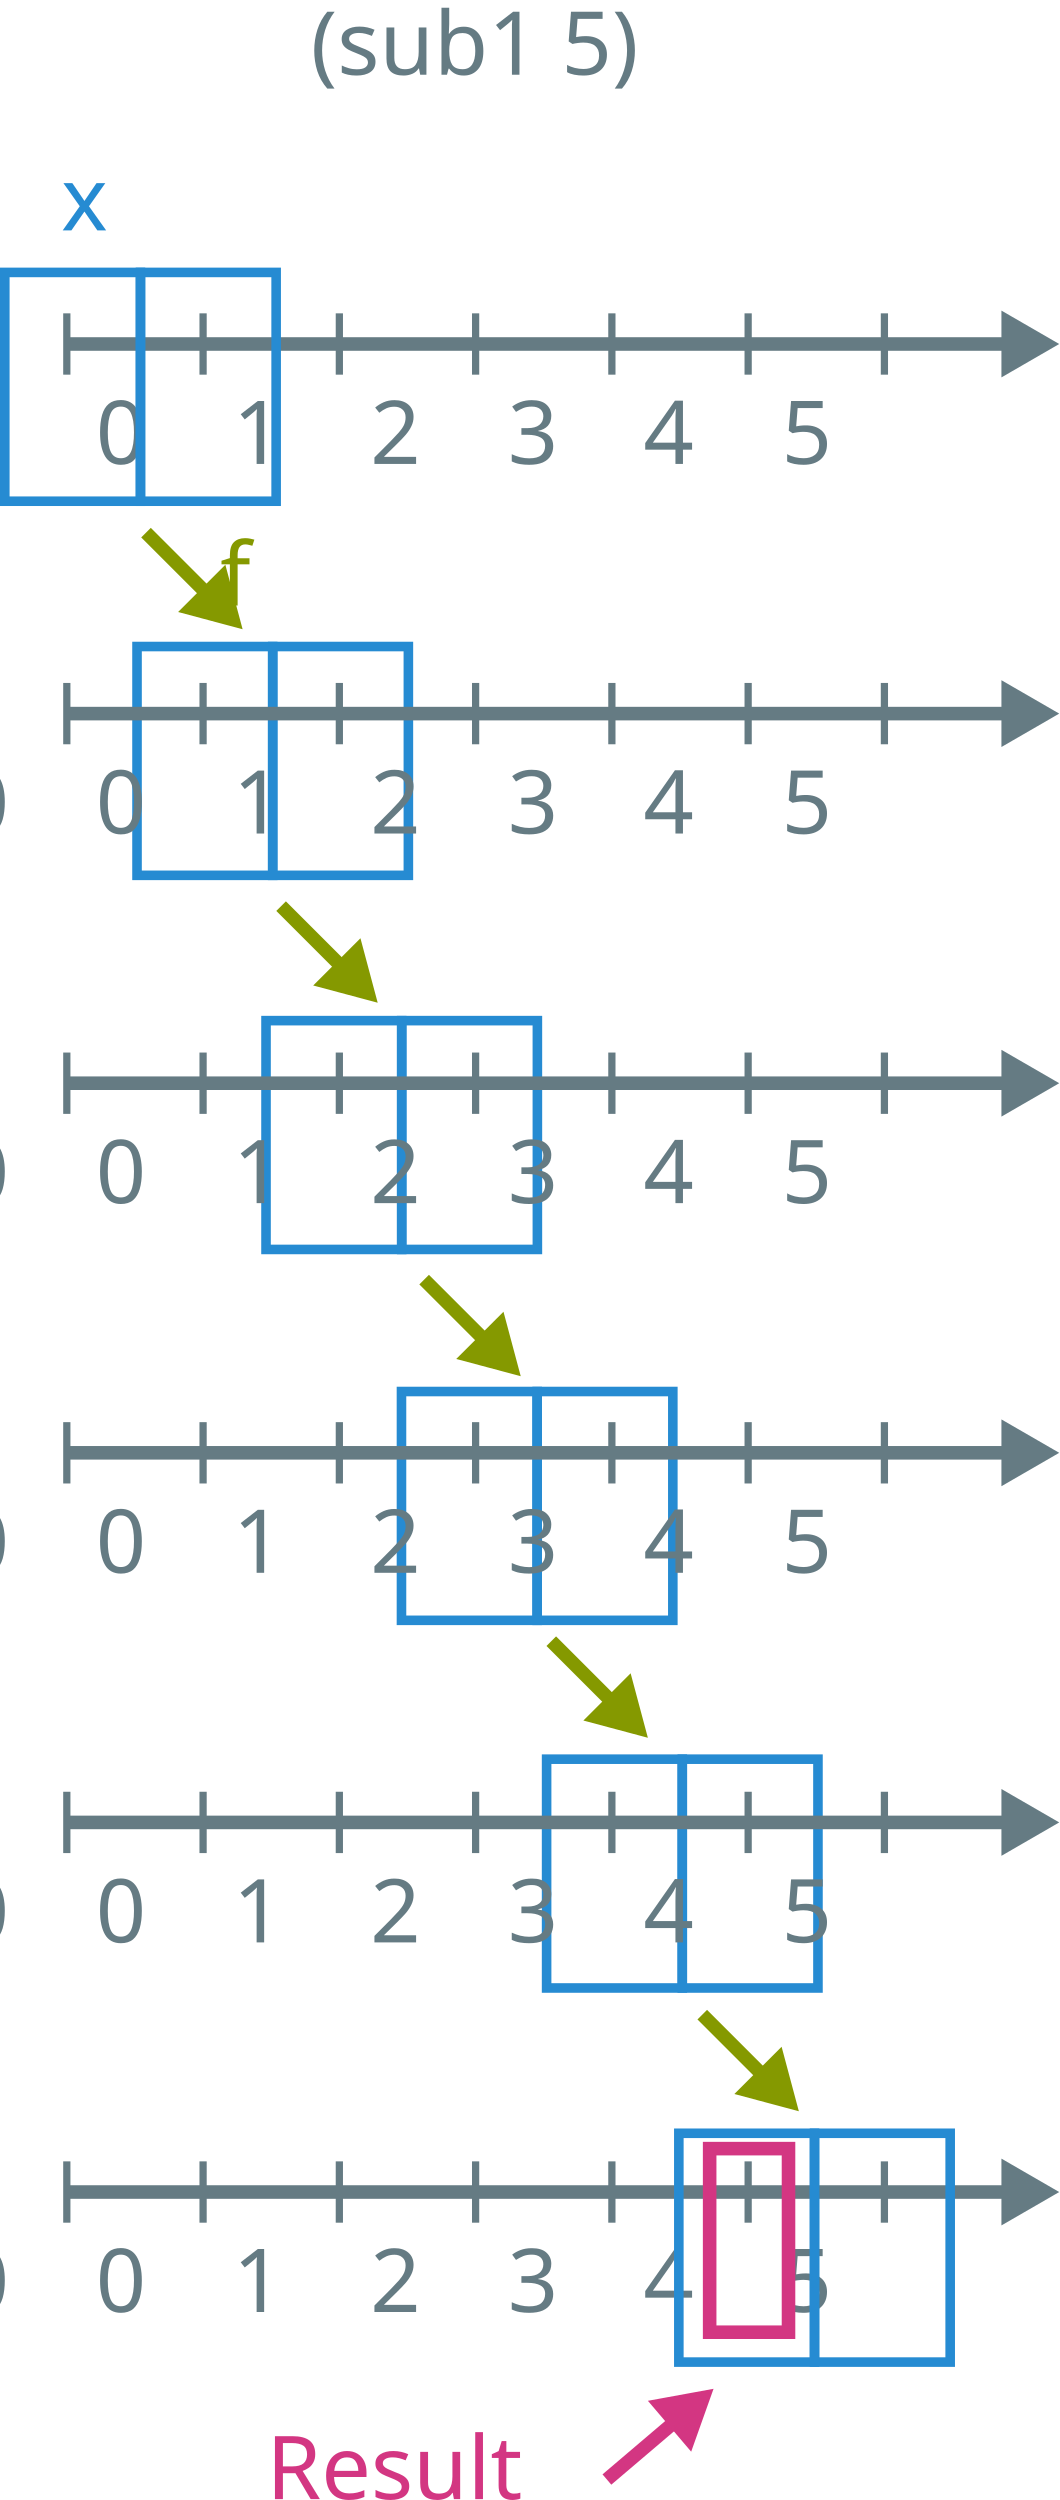
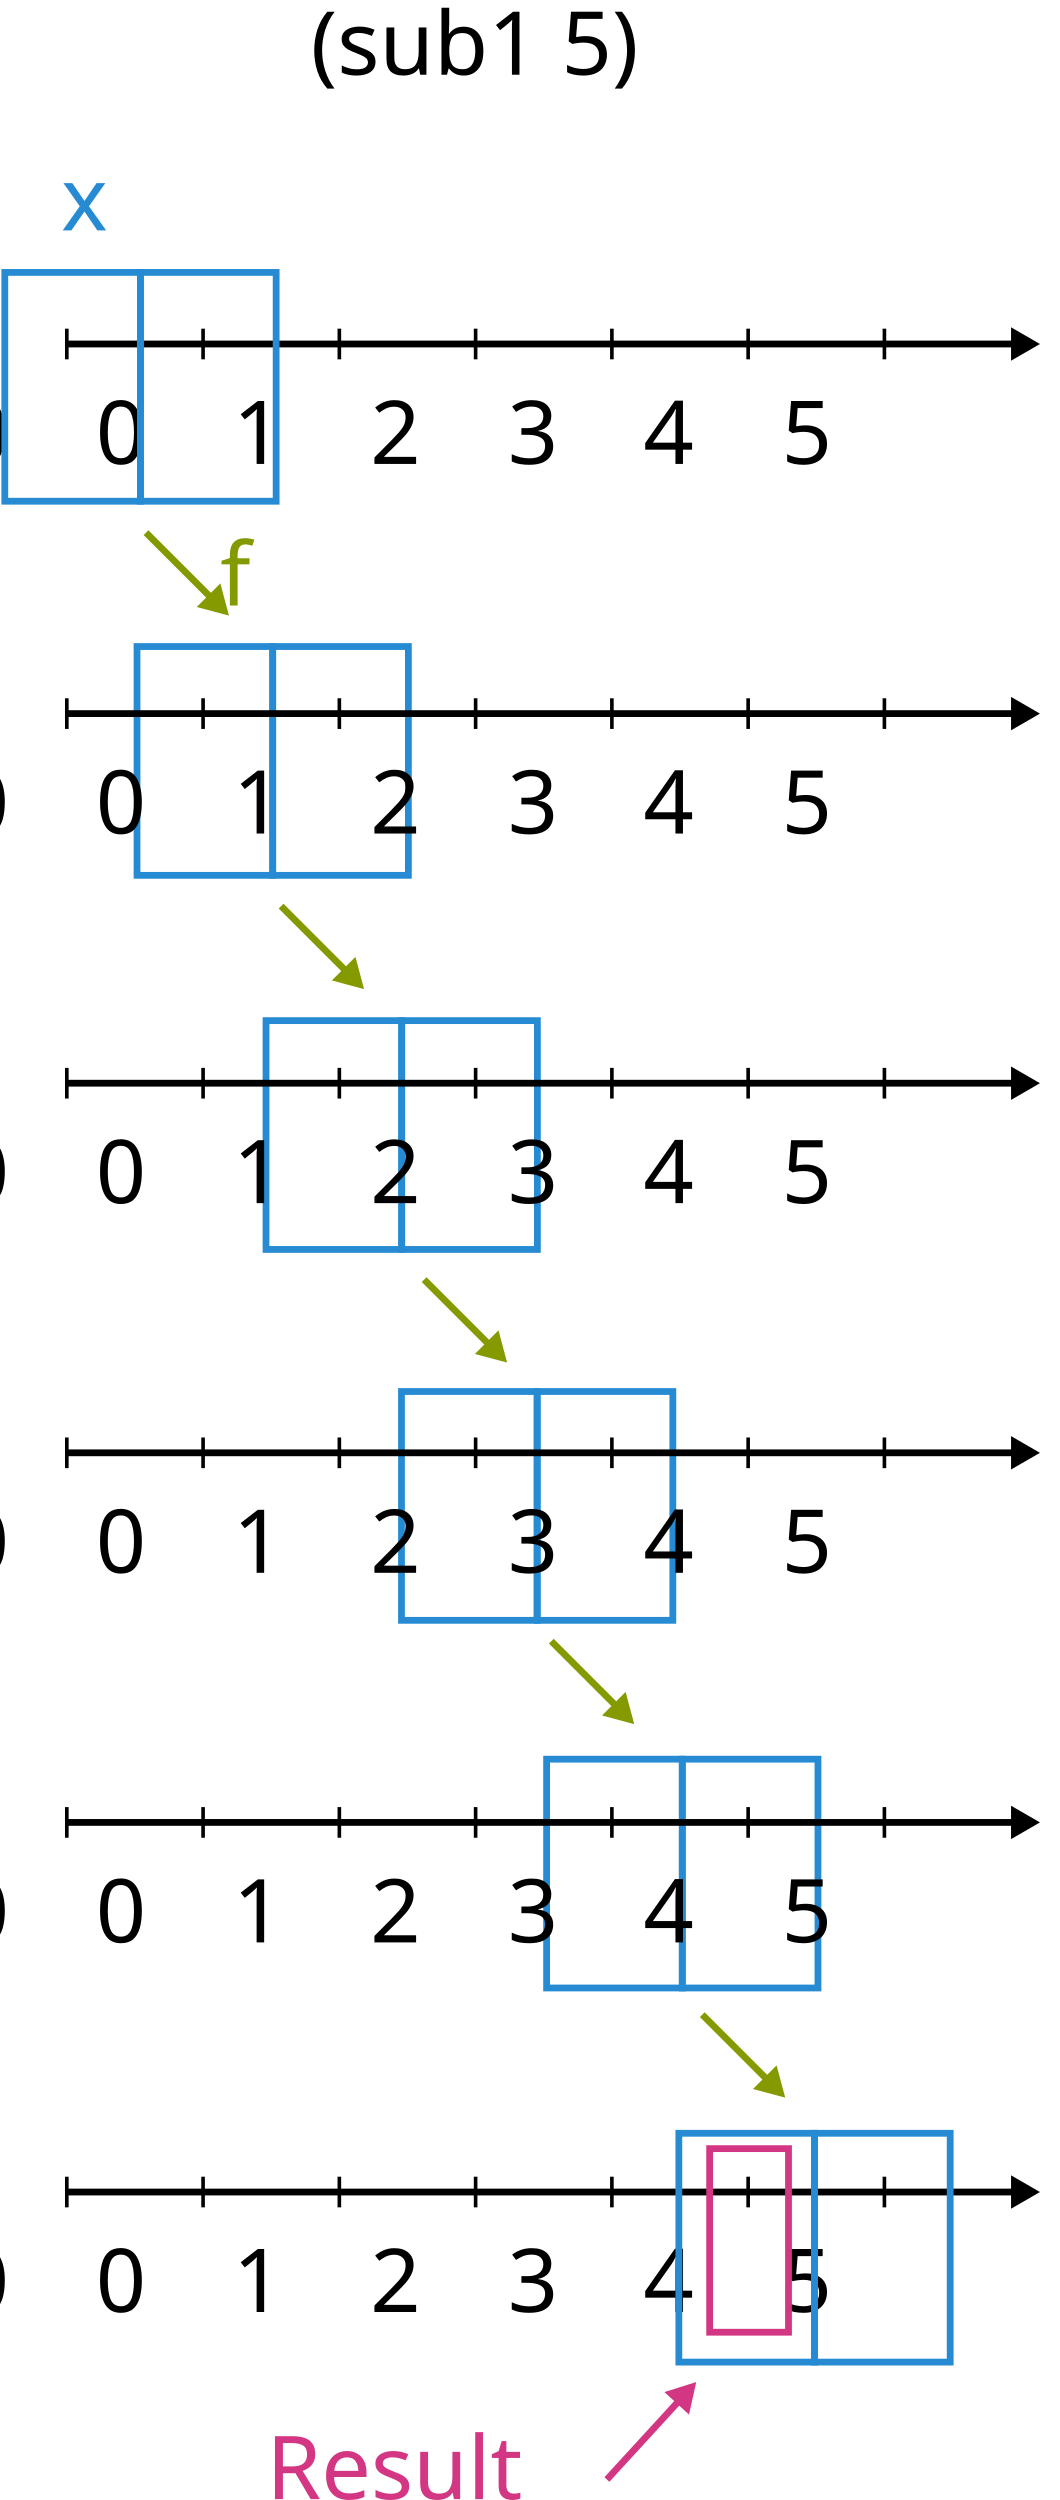
<svg xmlns="http://www.w3.org/2000/svg" xmlns:xlink="http://www.w3.org/1999/xlink" width="156.14" height="368.527" viewBox="0 0 156.14 368.527" version="1.1" id="svg8">
  <defs id="defs2">
    <marker style="overflow:visible" id="marker5820" refX="0" refY="0" orient="auto">
      <path transform="scale(0.4)" style="fill:#d33682;fill-opacity:1;fill-rule:evenodd;stroke:#d33682;stroke-width:1pt;stroke-opacity:1" d="M 5.77,0 -2.88,5 V -5 Z" id="path5818" />
    </marker>
    <marker orient="auto" refY="0" refX="0" id="marker5776" style="overflow:visible">
      <path id="path5774" d="M 5.77,0 -2.88,5 V -5 Z" style="fill:#859900;fill-opacity:1;fill-rule:evenodd;stroke:#859900;stroke-width:1pt;stroke-opacity:1" transform="scale(0.4)" />
    </marker>
    <marker orient="auto" refY="0" refX="0" id="marker5176" style="overflow:visible">
-       <path id="path5174" d="M 5.77,0 -2.88,5 V -5 Z" style="fill:#657b83;fill-opacity:1;fill-rule:evenodd;stroke:#657b83;stroke-width:1pt;stroke-opacity:1" transform="scale(0.4)" />
+       <path id="path5174" d="M 5.77,0 -2.88,5 V -5 Z" style="fill:#000000;fill-opacity:1;fill-rule:evenodd;stroke:#000000;stroke-width:1pt;stroke-opacity:1" transform="scale(0.4)" />
    </marker>
    <marker orient="auto" refY="0" refX="0" id="marker5150" style="overflow:visible">
-       <path id="path5148" d="M 0,5.65 V -5.65" style="fill:none;fill-opacity:0.75;fill-rule:evenodd;stroke:#657b83;stroke-width:1pt;stroke-opacity:1" transform="scale(0.4)" />
+       <path id="path5148" d="M 0,5.65 V -5.65" style="fill:none;fill-opacity:0.75;fill-rule:evenodd;stroke:#000000;stroke-width:1pt;stroke-opacity:1" transform="scale(0.4)" />
    </marker>
    <marker orient="auto" refY="0" refX="0" id="marker5124" style="overflow:visible">
-       <path id="path5122" d="M 0,5.65 V -5.65" style="fill:none;fill-opacity:0.75;fill-rule:evenodd;stroke:#657b83;stroke-width:1pt;stroke-opacity:1" transform="scale(0.4)" />
+       <path id="path5122" d="M 0,5.65 V -5.65" style="fill:none;fill-opacity:0.75;fill-rule:evenodd;stroke:#000000;stroke-width:1pt;stroke-opacity:1" transform="scale(0.4)" />
    </marker>
  </defs>
  <g id="layer1" transform="translate(-233.2966,-218.2136)">
    <g id="g1416">
-       <text id="text817" y="286.603" x="242.754" style="font-style:normal;font-variant:normal;font-weight:normal;font-stretch:normal;font-size:13px;line-height:1.25;font-family:Charter;-inkscape-font-specification:Charter;text-align:center;letter-spacing:0px;word-spacing:0px;text-anchor:middle;fill:#657b83;fill-opacity:1;stroke:none" xml:space="preserve">
+       <text id="text817" y="286.603" x="242.754" style="font-style:normal;font-variant:normal;font-weight:normal;font-stretch:normal;font-size:13px;line-height:1.25;font-family:Charter;-inkscape-font-specification:Charter;text-align:center;letter-spacing:0px;word-spacing:0px;text-anchor:middle;fill:#000000;fill-opacity:1;stroke:none" xml:space="preserve">
        <tspan y="286.603" x="242.754" id="tspan815">0</tspan>
      </text>
-       <text xml:space="preserve" style="font-style:normal;font-variant:normal;font-weight:normal;font-stretch:normal;font-size:13px;line-height:1.25;font-family:Charter;-inkscape-font-specification:Charter;text-align:center;letter-spacing:0px;word-spacing:0px;text-anchor:middle;fill:#657b83;fill-opacity:1;stroke:none" x="262.954" y="286.603" id="text821">
+       <text xml:space="preserve" style="font-style:normal;font-variant:normal;font-weight:normal;font-stretch:normal;font-size:13px;line-height:1.25;font-family:Charter;-inkscape-font-specification:Charter;text-align:center;letter-spacing:0px;word-spacing:0px;text-anchor:middle;fill:#000000;fill-opacity:1;stroke:none" x="262.954" y="286.603" id="text821">
        <tspan id="tspan819" x="262.954" y="286.603">0</tspan>
      </text>
-       <text id="text825" y="286.603" x="283.174" style="font-style:normal;font-variant:normal;font-weight:normal;font-stretch:normal;font-size:13px;line-height:1.25;font-family:Charter;-inkscape-font-specification:Charter;text-align:center;letter-spacing:0px;word-spacing:0px;text-anchor:middle;fill:#657b83;fill-opacity:1;stroke:none" xml:space="preserve">
+       <text id="text825" y="286.603" x="283.174" style="font-style:normal;font-variant:normal;font-weight:normal;font-stretch:normal;font-size:13px;line-height:1.25;font-family:Charter;-inkscape-font-specification:Charter;text-align:center;letter-spacing:0px;word-spacing:0px;text-anchor:middle;fill:#000000;fill-opacity:1;stroke:none" xml:space="preserve">
        <tspan y="286.603" x="283.174" id="tspan823">1</tspan>
      </text>
-       <text xml:space="preserve" style="font-style:normal;font-variant:normal;font-weight:normal;font-stretch:normal;font-size:13px;line-height:1.25;font-family:Charter;-inkscape-font-specification:Charter;text-align:center;letter-spacing:0px;word-spacing:0px;text-anchor:middle;fill:#657b83;fill-opacity:1;stroke:none" x="303.413" y="286.603" id="text829">
+       <text xml:space="preserve" style="font-style:normal;font-variant:normal;font-weight:normal;font-stretch:normal;font-size:13px;line-height:1.25;font-family:Charter;-inkscape-font-specification:Charter;text-align:center;letter-spacing:0px;word-spacing:0px;text-anchor:middle;fill:#000000;fill-opacity:1;stroke:none" x="303.413" y="286.603" id="text829">
        <tspan id="tspan827" x="303.413" y="286.603">2</tspan>
      </text>
-       <text id="text833" y="286.603" x="323.704" style="font-style:normal;font-variant:normal;font-weight:normal;font-stretch:normal;font-size:13px;line-height:1.25;font-family:Charter;-inkscape-font-specification:Charter;text-align:center;letter-spacing:0px;word-spacing:0px;text-anchor:middle;fill:#657b83;fill-opacity:1;stroke:none" xml:space="preserve">
+       <text id="text833" y="286.603" x="323.704" style="font-style:normal;font-variant:normal;font-weight:normal;font-stretch:normal;font-size:13px;line-height:1.25;font-family:Charter;-inkscape-font-specification:Charter;text-align:center;letter-spacing:0px;word-spacing:0px;text-anchor:middle;fill:#000000;fill-opacity:1;stroke:none" xml:space="preserve">
        <tspan y="286.603" x="323.704" id="tspan831">3</tspan>
      </text>
-       <text xml:space="preserve" style="font-style:normal;font-variant:normal;font-weight:normal;font-stretch:normal;font-size:13px;line-height:1.25;font-family:Charter;-inkscape-font-specification:Charter;text-align:center;letter-spacing:0px;word-spacing:0px;text-anchor:middle;fill:#657b83;fill-opacity:1;stroke:none" x="343.69" y="286.603" id="text837">
+       <text xml:space="preserve" style="font-style:normal;font-variant:normal;font-weight:normal;font-stretch:normal;font-size:13px;line-height:1.25;font-family:Charter;-inkscape-font-specification:Charter;text-align:center;letter-spacing:0px;word-spacing:0px;text-anchor:middle;fill:#000000;fill-opacity:1;stroke:none" x="343.69" y="286.603" id="text837">
        <tspan id="tspan835" x="343.69" y="286.603">4</tspan>
      </text>
-       <text id="text841" y="286.603" x="364.066" style="font-style:normal;font-variant:normal;font-weight:normal;font-stretch:normal;font-size:13px;line-height:1.25;font-family:Charter;-inkscape-font-specification:Charter;text-align:center;letter-spacing:0px;word-spacing:0px;text-anchor:middle;fill:#657b83;fill-opacity:1;stroke:none" xml:space="preserve">
+       <text id="text841" y="286.603" x="364.066" style="font-style:normal;font-variant:normal;font-weight:normal;font-stretch:normal;font-size:13px;line-height:1.25;font-family:Charter;-inkscape-font-specification:Charter;text-align:center;letter-spacing:0px;word-spacing:0px;text-anchor:middle;fill:#000000;fill-opacity:1;stroke:none" xml:space="preserve">
        <tspan y="286.603" x="364.066" id="tspan839">5</tspan>
      </text>
-       <path style="opacity:1;vector-effect:none;fill:none;fill-opacity:1;fill-rule:nonzero;stroke:#657b83;stroke-width:2;stroke-linecap:butt;stroke-linejoin:miter;stroke-miterlimit:4;stroke-dasharray:none;stroke-dashoffset:0;stroke-opacity:1;marker-start:url(#marker5124);marker-mid:url(#marker5150);marker-end:url(#marker5176);paint-order:normal" d="m 243.146,268.923 h 20.087 20.087 20.087 20.087 20.087 20.087 20.087" id="path2886" />
+       <path style="opacity:1;vector-effect:none;fill:none;fill-opacity:1;fill-rule:nonzero;stroke:#000000;stroke-width:1;stroke-linecap:butt;stroke-linejoin:miter;stroke-miterlimit:4;stroke-dasharray:none;stroke-dashoffset:0;stroke-opacity:1;marker-start:url(#marker5124);marker-mid:url(#marker5150);marker-end:url(#marker5176);paint-order:normal" d="m 243.146,268.923 h 20.087 20.087 20.087 20.087 20.087 20.087 20.087" id="path2886" />
    </g>
    <g id="g1478" transform="translate(-39.7377)">
-       <rect y="258.371" x="273.741" height="33.729" width="20" id="rect1472" style="opacity:1;vector-effect:none;fill:none;fill-opacity:1;fill-rule:nonzero;stroke:#268bd2;stroke-width:1.413;stroke-linecap:butt;stroke-linejoin:miter;stroke-miterlimit:4;stroke-dasharray:none;stroke-dashoffset:0;stroke-opacity:1;paint-order:normal" />
-       <rect style="opacity:1;vector-effect:none;fill:none;fill-opacity:1;fill-rule:nonzero;stroke:#268bd2;stroke-width:1.413;stroke-linecap:butt;stroke-linejoin:miter;stroke-miterlimit:4;stroke-dasharray:none;stroke-dashoffset:0;stroke-opacity:1;paint-order:normal" id="rect1474" width="20" height="33.729" x="293.741" y="258.371" />
+       <rect y="258.371" x="273.741" height="33.729" width="20" id="rect1472" style="opacity:1;vector-effect:none;fill:none;fill-opacity:1;fill-rule:nonzero;stroke:#268bd2;stroke-width:1;stroke-linecap:butt;stroke-linejoin:miter;stroke-miterlimit:4;stroke-dasharray:none;stroke-dashoffset:0;stroke-opacity:1;paint-order:normal" />
+       <rect style="opacity:1;vector-effect:none;fill:none;fill-opacity:1;fill-rule:nonzero;stroke:#268bd2;stroke-width:1;stroke-linecap:butt;stroke-linejoin:miter;stroke-miterlimit:4;stroke-dasharray:none;stroke-dashoffset:0;stroke-opacity:1;paint-order:normal" id="rect1474" width="20" height="33.729" x="293.741" y="258.371" />
    </g>
    <use x="0" y="0" xlink:href="#g1478" id="use1480" transform="translate(19.4918,55.14754)" width="100%" height="100%" />
    <use x="0" y="0" xlink:href="#use1480" id="use1482" transform="translate(19.01639,55.14754)" width="100%" height="100%" />
    <use x="0" y="0" xlink:href="#use1482" id="use1484" transform="translate(19.96721,54.67213)" width="100%" height="100%" />
    <use x="0" y="0" xlink:href="#use1484" id="use1486" transform="translate(21.39344,54.19672)" width="100%" height="100%" />
    <use x="0" y="0" xlink:href="#g1416" transform="translate(0,54.48379)" id="use1490" width="100%" height="100%" />
    <use x="0" y="0" xlink:href="#g1416" transform="translate(0,108.9676)" id="use1492" width="100%" height="100%" />
    <use x="0" y="0" xlink:href="#g1416" transform="translate(0,163.4514)" id="use1494" width="100%" height="100%" />
    <use x="0" y="0" xlink:href="#g1416" transform="translate(0,217.9352)" id="use1496" width="100%" height="100%" />
    <use x="0" y="0" xlink:href="#g1416" transform="translate(0,272.419)" id="use1498" width="100%" height="100%" />
    <use x="0" y="0" xlink:href="#use1486" id="use1500" transform="translate(19.4918,55.14754)" width="100%" height="100%" />
-     <text xml:space="preserve" style="font-style:normal;font-variant:normal;font-weight:normal;font-stretch:normal;font-size:13px;line-height:1.25;font-family:'Fira Mono';-inkscape-font-specification:'Fira Mono';text-align:center;letter-spacing:0px;word-spacing:0px;text-anchor:middle;fill:#657b83;fill-opacity:1;stroke:none" x="311.709" y="229.225" id="text5336">
+     <text xml:space="preserve" style="font-style:normal;font-variant:normal;font-weight:normal;font-stretch:normal;font-size:13px;line-height:1.25;font-family:'Fira Mono';-inkscape-font-specification:'Fira Mono';text-align:center;letter-spacing:0px;word-spacing:0px;text-anchor:middle;fill:#000000;fill-opacity:1;stroke:none" x="311.709" y="229.225" id="text5336">
      <tspan id="tspan5334" x="311.709" y="229.225" style="font-style:normal;font-variant:normal;font-weight:500;font-stretch:normal;font-family:'Fira Mono';-inkscape-font-specification:'Fira Mono Medium'">(sub1 5)</tspan>
    </text>
-     <path id="path5390" d="m 254.82,296.733 10.221,10.221" style="opacity:1;vector-effect:none;fill:none;fill-opacity:1;fill-rule:nonzero;stroke:#859900;stroke-width:2;stroke-linecap:butt;stroke-linejoin:miter;stroke-miterlimit:4;stroke-dasharray:none;stroke-dashoffset:0;stroke-opacity:1;marker-end:url(#marker5776);paint-order:normal" />
+     <path id="path5390" d="m 254.82,296.733 10.221,10.221" style="opacity:1;vector-effect:none;fill:none;fill-opacity:1;fill-rule:nonzero;stroke:#859900;stroke-width:1;stroke-linecap:butt;stroke-linejoin:miter;stroke-miterlimit:4;stroke-dasharray:none;stroke-dashoffset:0;stroke-opacity:1;marker-end:url(#marker5776);paint-order:normal" />
    <use x="0" y="0" xlink:href="#path5390" id="use5534" transform="translate(19.91356,55.05514)" width="100%" height="100%" />
    <use x="0" y="0" xlink:href="#use5534" id="use5536" transform="translate(21.08495,55.05514)" width="100%" height="100%" />
    <use x="0" y="0" xlink:href="#use5536" id="use5538" transform="translate(18.74218,53.29806)" width="100%" height="100%" />
    <use x="0" y="0" xlink:href="#use5538" id="use5540" transform="translate(22.25633,55.05514)" width="100%" height="100%" />
    <text xml:space="preserve" style="font-style:normal;font-variant:normal;font-weight:normal;font-stretch:normal;font-size:13px;line-height:1.25;font-family:'Fira Mono';-inkscape-font-specification:'Fira Mono';text-align:center;letter-spacing:0px;word-spacing:0px;text-anchor:middle;fill:#268bd2;fill-opacity:1;stroke:none" x="254.191" y="252.18" id="text5544">
      <tspan id="tspan5542" x="254.191" y="252.18">x</tspan>
    </text>
    <text xml:space="preserve" style="font-style:normal;font-variant:normal;font-weight:normal;font-stretch:normal;font-size:13px;line-height:1.25;font-family:'Fira Mono';-inkscape-font-specification:'Fira Mono';text-align:center;letter-spacing:0px;word-spacing:0px;text-anchor:middle;fill:#859900;fill-opacity:1;stroke:none" x="276.447" y="307.478" id="text5548">
      <tspan id="tspan5546" x="276.447" y="307.478">f</tspan>
    </text>
    <text xml:space="preserve" style="font-style:normal;font-variant:normal;font-weight:normal;font-stretch:normal;font-size:13px;line-height:1.25;font-family:Charter;-inkscape-font-specification:Charter;text-align:center;letter-spacing:0px;word-spacing:0px;text-anchor:middle;fill:#d33682;fill-opacity:1;stroke:none" x="299.875" y="586.611" id="text5552">
      <tspan id="tspan5550" x="299.875" y="586.611">Result</tspan>
    </text>
-     <path style="opacity:1;vector-effect:none;fill:none;fill-opacity:1;fill-rule:nonzero;stroke:#d33682;stroke-width:2;stroke-linecap:butt;stroke-linejoin:miter;stroke-miterlimit:4;stroke-dasharray:none;stroke-dashoffset:0;stroke-opacity:1;marker-end:url(#marker5820);paint-order:normal" d="m 322.76,583.722 11.393,-9.692" id="path5784" />
-     <rect style="opacity:1;vector-effect:none;fill:none;fill-opacity:1;fill-rule:nonzero;stroke:#d33682;stroke-width:2;stroke-linecap:butt;stroke-linejoin:miter;stroke-miterlimit:4;stroke-dasharray:none;stroke-dashoffset:0;stroke-opacity:1;paint-order:normal" id="rect6536" width="11.624" height="27.063" x="337.907" y="534.945" />
+     <path style="opacity:1;vector-effect:none;fill:none;fill-opacity:1;fill-rule:nonzero;stroke:#d33682;stroke-width:1;stroke-linecap:butt;stroke-linejoin:miter;stroke-miterlimit:4;stroke-dasharray:none;stroke-dashoffset:0;stroke-opacity:1;marker-end:url(#marker5820);paint-order:normal" d="m 322.76,583.722 11.249,-12.275" id="path5784" />
+     <rect style="opacity:1;vector-effect:none;fill:none;fill-opacity:1;fill-rule:nonzero;stroke:#d33682;stroke-width:1;stroke-linecap:butt;stroke-linejoin:miter;stroke-miterlimit:4;stroke-dasharray:none;stroke-dashoffset:0;stroke-opacity:1;paint-order:normal" id="rect6536" width="11.624" height="27.063" x="337.907" y="534.945" />
  </g>
</svg>
